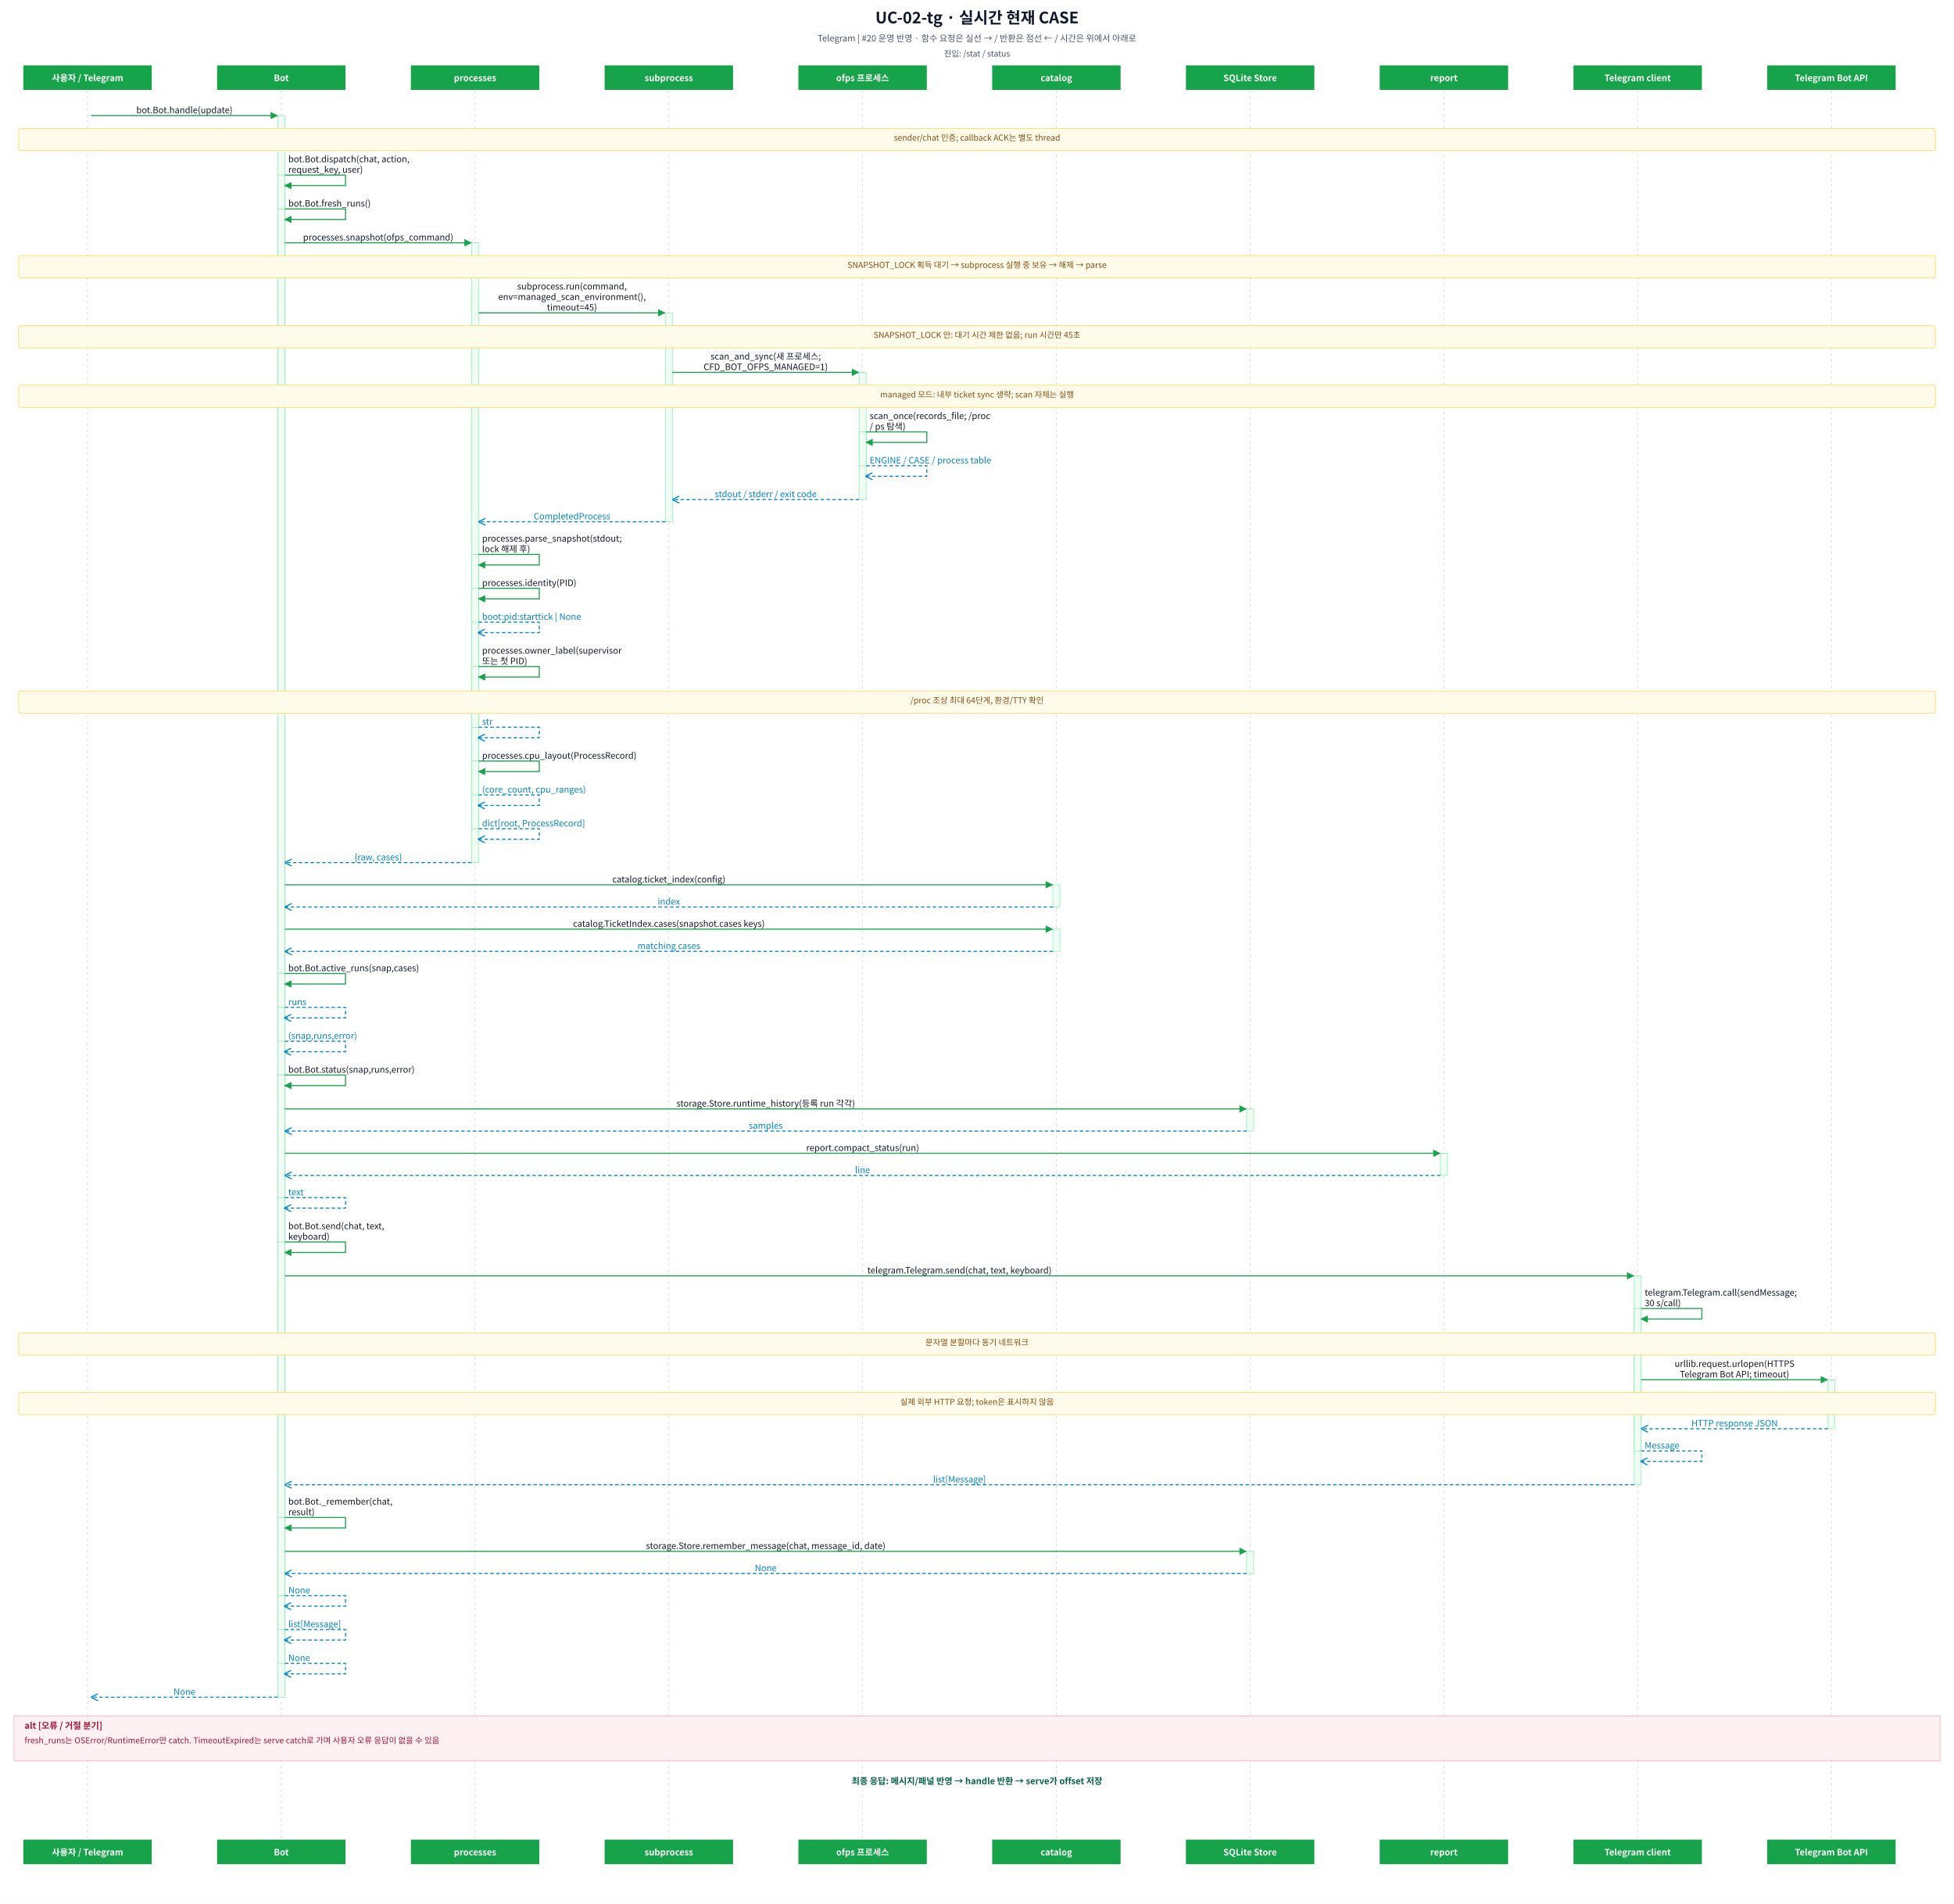
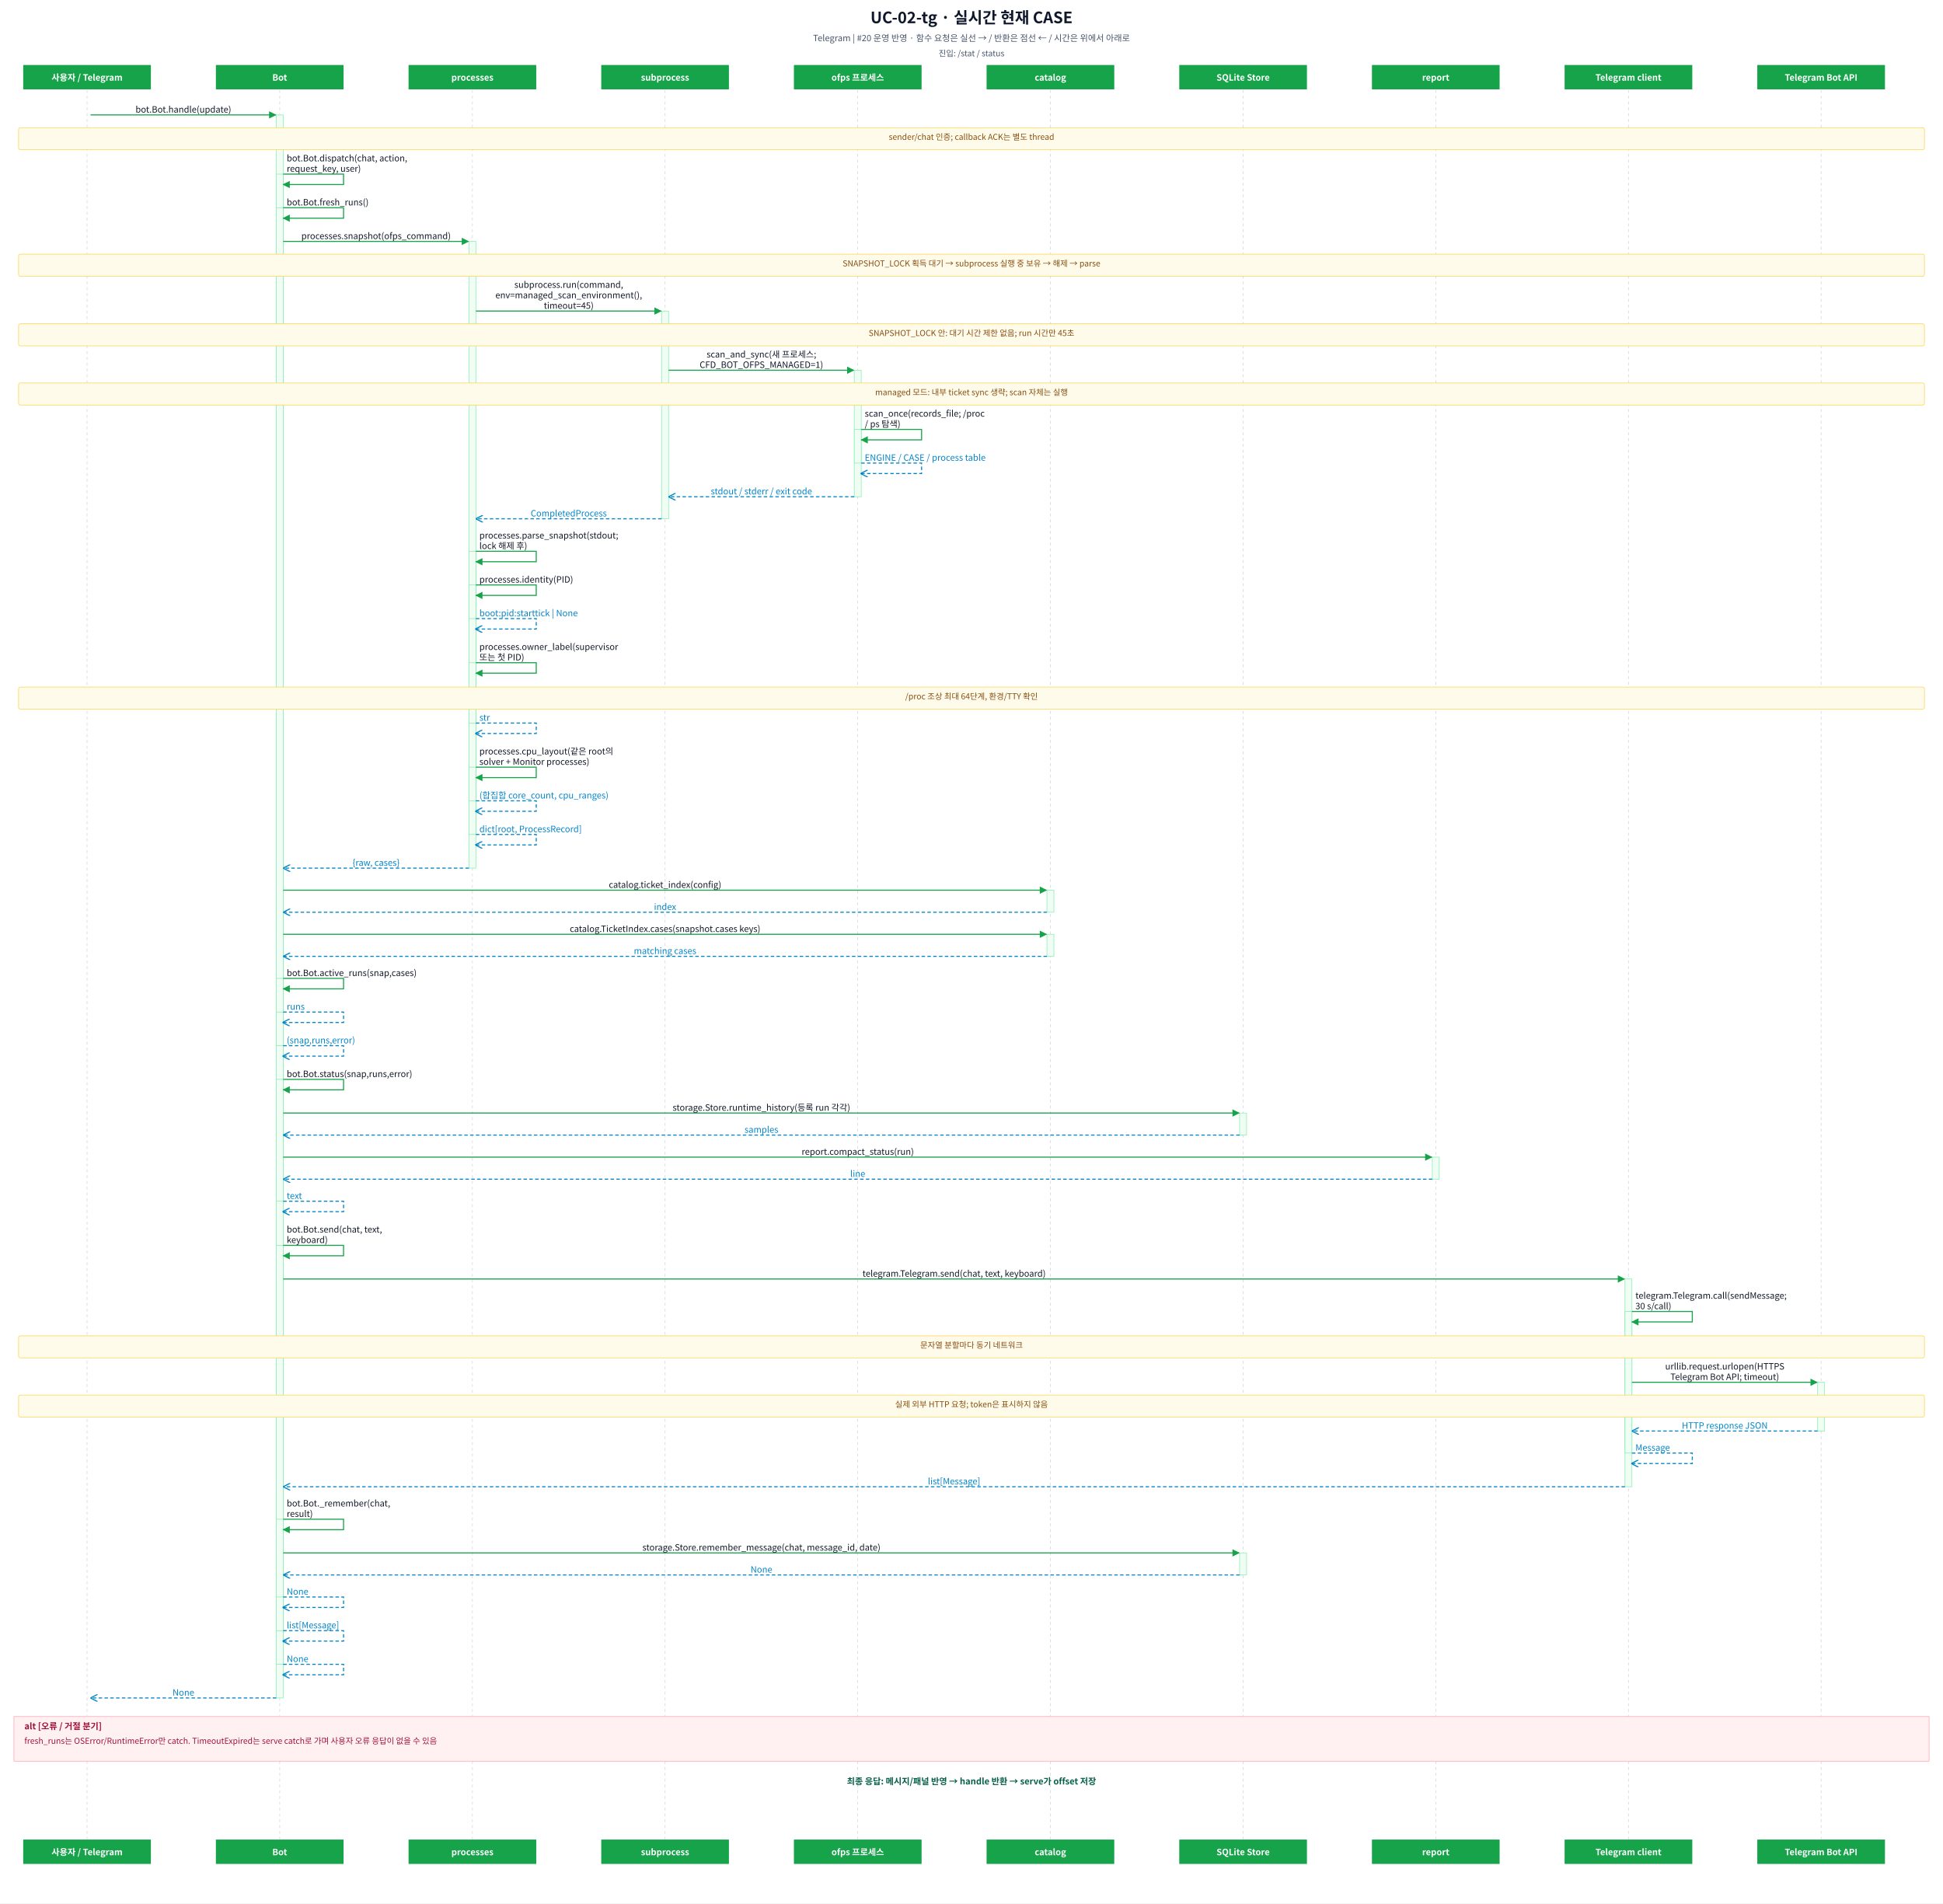
- <svg xmlns="http://www.w3.org/2000/svg" width="3348" height="3262" viewBox="0 0 3348 3262" role="img" aria-label="실시간 현재 CASE">
+ <svg xmlns="http://www.w3.org/2000/svg" width="3348" height="3280" viewBox="0 0 3348 3280" role="img" aria-label="실시간 현재 CASE">
  <defs>
    <marker id="req" viewBox="0 0 10 10" refX="9" refY="5" markerWidth="7" markerHeight="7" orient="auto-start-reverse">
      <path d="M0 0 L10 5 L0 10 z" fill="#16a34a" />
    </marker>
    <marker id="ret" viewBox="0 0 10 10" refX="9" refY="5" markerWidth="7" markerHeight="7" orient="auto-start-reverse">
      <path d="M0 0 L10 5 L0 10" fill="none" stroke="#0284c7" stroke-width="1.5" />
    </marker>
  </defs>
  <rect width="100%" height="100%" fill="white" />
  <g font-family="Noto Sans CJK KR, sans-serif">
    <text x="1674.0" y="40" text-anchor="middle" font-size="27" fill="#0f172a" font-weight="700">UC-02-tg · 실시간 현재 CASE</text>
    <text x="1674.0" y="71" text-anchor="middle" font-size="15" fill="#475569">Telegram | #20 운영 반영 · 함수 요청은 실선 → / 반환은 점선 ← / 시간은 위에서 아래로</text>
    <text x="1674.0" y="97" text-anchor="middle" font-size="14" fill="#475569">진입: /stat / status</text>
-     <path d="M150.0,155 V3152" stroke="#cbd5e1" stroke-dasharray="5 5" />
+     <path d="M150.0,155 V3170" stroke="#cbd5e1" stroke-dasharray="5 5" />
    <rect x="40.0" y="112" width="220" height="42" fill="#16a34a" />
    <text x="150.0" y="139" text-anchor="middle" font-size="15" fill="white" font-weight="700">사용자 / Telegram</text>
-     <rect x="40.0" y="3152" width="220" height="42" fill="#16a34a" />
-     <text x="150.0" y="3179" text-anchor="middle" font-size="15" fill="white" font-weight="700">사용자 / Telegram</text>
-     <path d="M482.0,155 V3152" stroke="#cbd5e1" stroke-dasharray="5 5" />
+     <rect x="40.0" y="3170" width="220" height="42" fill="#16a34a" />
+     <text x="150.0" y="3197" text-anchor="middle" font-size="15" fill="white" font-weight="700">사용자 / Telegram</text>
+     <path d="M482.0,155 V3170" stroke="#cbd5e1" stroke-dasharray="5 5" />
    <rect x="372.0" y="112" width="220" height="42" fill="#16a34a" />
    <text x="482.0" y="139" text-anchor="middle" font-size="15" fill="white" font-weight="700">Bot</text>
-     <rect x="372.0" y="3152" width="220" height="42" fill="#16a34a" />
-     <text x="482.0" y="3179" text-anchor="middle" font-size="15" fill="white" font-weight="700">Bot</text>
-     <path d="M814.0,155 V3152" stroke="#cbd5e1" stroke-dasharray="5 5" />
+     <rect x="372.0" y="3170" width="220" height="42" fill="#16a34a" />
+     <text x="482.0" y="3197" text-anchor="middle" font-size="15" fill="white" font-weight="700">Bot</text>
+     <path d="M814.0,155 V3170" stroke="#cbd5e1" stroke-dasharray="5 5" />
    <rect x="704.0" y="112" width="220" height="42" fill="#16a34a" />
    <text x="814.0" y="139" text-anchor="middle" font-size="15" fill="white" font-weight="700">processes</text>
-     <rect x="704.0" y="3152" width="220" height="42" fill="#16a34a" />
-     <text x="814.0" y="3179" text-anchor="middle" font-size="15" fill="white" font-weight="700">processes</text>
-     <path d="M1146.0,155 V3152" stroke="#cbd5e1" stroke-dasharray="5 5" />
+     <rect x="704.0" y="3170" width="220" height="42" fill="#16a34a" />
+     <text x="814.0" y="3197" text-anchor="middle" font-size="15" fill="white" font-weight="700">processes</text>
+     <path d="M1146.0,155 V3170" stroke="#cbd5e1" stroke-dasharray="5 5" />
    <rect x="1036.0" y="112" width="220" height="42" fill="#16a34a" />
    <text x="1146.0" y="139" text-anchor="middle" font-size="15" fill="white" font-weight="700">subprocess</text>
-     <rect x="1036.0" y="3152" width="220" height="42" fill="#16a34a" />
-     <text x="1146.0" y="3179" text-anchor="middle" font-size="15" fill="white" font-weight="700">subprocess</text>
-     <path d="M1478.0,155 V3152" stroke="#cbd5e1" stroke-dasharray="5 5" />
+     <rect x="1036.0" y="3170" width="220" height="42" fill="#16a34a" />
+     <text x="1146.0" y="3197" text-anchor="middle" font-size="15" fill="white" font-weight="700">subprocess</text>
+     <path d="M1478.0,155 V3170" stroke="#cbd5e1" stroke-dasharray="5 5" />
    <rect x="1368.0" y="112" width="220" height="42" fill="#16a34a" />
    <text x="1478.0" y="139" text-anchor="middle" font-size="15" fill="white" font-weight="700">ofps 프로세스</text>
-     <rect x="1368.0" y="3152" width="220" height="42" fill="#16a34a" />
-     <text x="1478.0" y="3179" text-anchor="middle" font-size="15" fill="white" font-weight="700">ofps 프로세스</text>
-     <path d="M1810.0,155 V3152" stroke="#cbd5e1" stroke-dasharray="5 5" />
+     <rect x="1368.0" y="3170" width="220" height="42" fill="#16a34a" />
+     <text x="1478.0" y="3197" text-anchor="middle" font-size="15" fill="white" font-weight="700">ofps 프로세스</text>
+     <path d="M1810.0,155 V3170" stroke="#cbd5e1" stroke-dasharray="5 5" />
    <rect x="1700.0" y="112" width="220" height="42" fill="#16a34a" />
    <text x="1810.0" y="139" text-anchor="middle" font-size="15" fill="white" font-weight="700">catalog</text>
-     <rect x="1700.0" y="3152" width="220" height="42" fill="#16a34a" />
-     <text x="1810.0" y="3179" text-anchor="middle" font-size="15" fill="white" font-weight="700">catalog</text>
-     <path d="M2142.0,155 V3152" stroke="#cbd5e1" stroke-dasharray="5 5" />
+     <rect x="1700.0" y="3170" width="220" height="42" fill="#16a34a" />
+     <text x="1810.0" y="3197" text-anchor="middle" font-size="15" fill="white" font-weight="700">catalog</text>
+     <path d="M2142.0,155 V3170" stroke="#cbd5e1" stroke-dasharray="5 5" />
    <rect x="2032.0" y="112" width="220" height="42" fill="#16a34a" />
    <text x="2142.0" y="139" text-anchor="middle" font-size="15" fill="white" font-weight="700">SQLite Store</text>
-     <rect x="2032.0" y="3152" width="220" height="42" fill="#16a34a" />
-     <text x="2142.0" y="3179" text-anchor="middle" font-size="15" fill="white" font-weight="700">SQLite Store</text>
-     <path d="M2474.0,155 V3152" stroke="#cbd5e1" stroke-dasharray="5 5" />
+     <rect x="2032.0" y="3170" width="220" height="42" fill="#16a34a" />
+     <text x="2142.0" y="3197" text-anchor="middle" font-size="15" fill="white" font-weight="700">SQLite Store</text>
+     <path d="M2474.0,155 V3170" stroke="#cbd5e1" stroke-dasharray="5 5" />
    <rect x="2364.0" y="112" width="220" height="42" fill="#16a34a" />
    <text x="2474.0" y="139" text-anchor="middle" font-size="15" fill="white" font-weight="700">report</text>
-     <rect x="2364.0" y="3152" width="220" height="42" fill="#16a34a" />
-     <text x="2474.0" y="3179" text-anchor="middle" font-size="15" fill="white" font-weight="700">report</text>
-     <path d="M2806.0,155 V3152" stroke="#cbd5e1" stroke-dasharray="5 5" />
+     <rect x="2364.0" y="3170" width="220" height="42" fill="#16a34a" />
+     <text x="2474.0" y="3197" text-anchor="middle" font-size="15" fill="white" font-weight="700">report</text>
+     <path d="M2806.0,155 V3170" stroke="#cbd5e1" stroke-dasharray="5 5" />
    <rect x="2696.0" y="112" width="220" height="42" fill="#16a34a" />
    <text x="2806.0" y="139" text-anchor="middle" font-size="15" fill="white" font-weight="700">Telegram client</text>
-     <rect x="2696.0" y="3152" width="220" height="42" fill="#16a34a" />
-     <text x="2806.0" y="3179" text-anchor="middle" font-size="15" fill="white" font-weight="700">Telegram client</text>
-     <path d="M3138.0,155 V3152" stroke="#cbd5e1" stroke-dasharray="5 5" />
+     <rect x="2696.0" y="3170" width="220" height="42" fill="#16a34a" />
+     <text x="2806.0" y="3197" text-anchor="middle" font-size="15" fill="white" font-weight="700">Telegram client</text>
+     <path d="M3138.0,155 V3170" stroke="#cbd5e1" stroke-dasharray="5 5" />
    <rect x="3028.0" y="112" width="220" height="42" fill="#16a34a" />
    <text x="3138.0" y="139" text-anchor="middle" font-size="15" fill="white" font-weight="700">Telegram Bot API</text>
-     <rect x="3028.0" y="3152" width="220" height="42" fill="#16a34a" />
-     <text x="3138.0" y="3179" text-anchor="middle" font-size="15" fill="white" font-weight="700">Telegram Bot API</text>
-     <rect x="476.0" y="198" width="12" height="2710" fill="#f0fdf4" stroke="#86efac" />
-     <rect x="476.0" y="300" width="12" height="2550" fill="#f0fdf4" stroke="#86efac" />
-     <rect x="476.0" y="358" width="12" height="1426" fill="#f0fdf4" stroke="#86efac" />
-     <rect x="808.0" y="416" width="12" height="1062" fill="#f0fdf4" stroke="#86efac" />
-     <rect x="476.0" y="2128" width="12" height="664" fill="#f0fdf4" stroke="#86efac" />
-     <rect x="808.0" y="950" width="12" height="470" fill="#f0fdf4" stroke="#86efac" />
+     <rect x="3028.0" y="3170" width="220" height="42" fill="#16a34a" />
+     <text x="3138.0" y="3197" text-anchor="middle" font-size="15" fill="white" font-weight="700">Telegram Bot API</text>
+     <rect x="476.0" y="198" width="12" height="2728" fill="#f0fdf4" stroke="#86efac" />
+     <rect x="476.0" y="300" width="12" height="2568" fill="#f0fdf4" stroke="#86efac" />
+     <rect x="476.0" y="358" width="12" height="1444" fill="#f0fdf4" stroke="#86efac" />
+     <rect x="808.0" y="416" width="12" height="1080" fill="#f0fdf4" stroke="#86efac" />
+     <rect x="476.0" y="2146" width="12" height="664" fill="#f0fdf4" stroke="#86efac" />
+     <rect x="808.0" y="950" width="12" height="488" fill="#f0fdf4" stroke="#86efac" />
    <rect x="1140.0" y="536" width="12" height="358" fill="#f0fdf4" stroke="#86efac" />
-     <rect x="2800.0" y="2186" width="12" height="358" fill="#f0fdf4" stroke="#86efac" />
-     <rect x="2800.0" y="2242" width="12" height="244" fill="#f0fdf4" stroke="#86efac" />
+     <rect x="2800.0" y="2204" width="12" height="358" fill="#f0fdf4" stroke="#86efac" />
+     <rect x="2800.0" y="2260" width="12" height="244" fill="#f0fdf4" stroke="#86efac" />
    <rect x="1472.0" y="638" width="12" height="218" fill="#f0fdf4" stroke="#86efac" />
-     <rect x="476.0" y="1842" width="12" height="210" fill="#f0fdf4" stroke="#86efac" />
-     <rect x="476.0" y="2600" width="12" height="134" fill="#f0fdf4" stroke="#86efac" />
+     <rect x="476.0" y="1860" width="12" height="210" fill="#f0fdf4" stroke="#86efac" />
+     <rect x="476.0" y="2618" width="12" height="134" fill="#f0fdf4" stroke="#86efac" />
    <rect x="808.0" y="1142" width="12" height="104" fill="#f0fdf4" stroke="#86efac" />
-     <rect x="3132.0" y="2364" width="12" height="84" fill="#f0fdf4" stroke="#86efac" />
+     <rect x="3132.0" y="2382" width="12" height="84" fill="#f0fdf4" stroke="#86efac" />
    <rect x="1472.0" y="740" width="12" height="58" fill="#f0fdf4" stroke="#86efac" />
    <rect x="808.0" y="1008" width="12" height="58" fill="#f0fdf4" stroke="#86efac" />
-     <rect x="808.0" y="1304" width="12" height="58" fill="#f0fdf4" stroke="#86efac" />
-     <rect x="476.0" y="1668" width="12" height="58" fill="#f0fdf4" stroke="#86efac" />
-     <rect x="1804.0" y="1516" width="12" height="38" fill="#f0fdf4" stroke="#86efac" />
-     <rect x="1804.0" y="1592" width="12" height="38" fill="#f0fdf4" stroke="#86efac" />
-     <rect x="2136.0" y="1900" width="12" height="38" fill="#f0fdf4" stroke="#86efac" />
-     <rect x="2468.0" y="1976" width="12" height="38" fill="#f0fdf4" stroke="#86efac" />
-     <rect x="2136.0" y="2658" width="12" height="38" fill="#f0fdf4" stroke="#86efac" />
+     <rect x="808.0" y="1322" width="12" height="58" fill="#f0fdf4" stroke="#86efac" />
+     <rect x="476.0" y="1686" width="12" height="58" fill="#f0fdf4" stroke="#86efac" />
+     <rect x="1804.0" y="1534" width="12" height="38" fill="#f0fdf4" stroke="#86efac" />
+     <rect x="1804.0" y="1610" width="12" height="38" fill="#f0fdf4" stroke="#86efac" />
+     <rect x="2136.0" y="1918" width="12" height="38" fill="#f0fdf4" stroke="#86efac" />
+     <rect x="2468.0" y="1994" width="12" height="38" fill="#f0fdf4" stroke="#86efac" />
+     <rect x="2136.0" y="2676" width="12" height="38" fill="#f0fdf4" stroke="#86efac" />
    <path d="M156.0,198 H475.0" fill="none" stroke="#16a34a" stroke-width="1.8" marker-end="url(#req)" />
    <text x="316.0" y="194" text-anchor="middle" font-size="15" fill="#111827">bot.Bot.handle(update)</text>
    <rect x="32" y="220" width="3284" height="38" rx="3" fill="#fffbeb" stroke="#fcd34d" />
    <text x="1674.0" y="241" text-anchor="middle" font-size="14" fill="#854d0e">sender/chat 인증; callback ACK는 별도 thread</text>
    <path d="M488.0,300 H592.0 V318 H488.0" fill="none" stroke="#16a34a" stroke-width="1.8" marker-end="url(#req)" />
    <text x="494.0" y="278" text-anchor="start" font-size="15" fill="#111827">bot.Bot.dispatch(chat, action,</text>
    <text x="494.0" y="296" text-anchor="start" font-size="15" fill="#111827">request_key, user)</text>
    <path d="M488.0,358 H592.0 V376 H488.0" fill="none" stroke="#16a34a" stroke-width="1.8" marker-end="url(#req)" />
    <text x="494.0" y="354" text-anchor="start" font-size="15" fill="#111827">bot.Bot.fresh_runs()</text>
    <path d="M488.0,416 H807.0" fill="none" stroke="#16a34a" stroke-width="1.8" marker-end="url(#req)" />
    <a href="D-04.svg" target="_blank">
      <text x="648.0" y="412" text-anchor="middle" font-size="15" fill="#111827">processes.snapshot(ofps_command)</text>
    </a>
    <rect x="32" y="438" width="3284" height="38" rx="3" fill="#fffbeb" stroke="#fcd34d" />
    <text x="1674.0" y="459" text-anchor="middle" font-size="14" fill="#854d0e">SNAPSHOT_LOCK 획득 대기 → subprocess 실행 중 보유 → 해제 → parse</text>
    <path d="M820.0,536 H1139.0" fill="none" stroke="#16a34a" stroke-width="1.8" marker-end="url(#req)" />
    <text x="980.0" y="496" text-anchor="middle" font-size="15" fill="#111827">subprocess.run(command,</text>
    <text x="980.0" y="514" text-anchor="middle" font-size="15" fill="#111827">env=managed_scan_environment(),</text>
    <text x="980.0" y="532" text-anchor="middle" font-size="15" fill="#111827">timeout=45)</text>
    <rect x="32" y="558" width="3284" height="38" rx="3" fill="#fffbeb" stroke="#fcd34d" />
    <text x="1674.0" y="579" text-anchor="middle" font-size="14" fill="#854d0e">SNAPSHOT_LOCK 안: 대기 시간 제한 없음; run 시간만 45초</text>
    <path d="M1152.0,638 H1471.0" fill="none" stroke="#16a34a" stroke-width="1.8" marker-end="url(#req)" />
    <text x="1312.0" y="616" text-anchor="middle" font-size="15" fill="#111827">scan_and_sync(새 프로세스;</text>
    <text x="1312.0" y="634" text-anchor="middle" font-size="15" fill="#111827">CFD_BOT_OFPS_MANAGED=1)</text>
    <rect x="32" y="660" width="3284" height="38" rx="3" fill="#fffbeb" stroke="#fcd34d" />
    <text x="1674.0" y="681" text-anchor="middle" font-size="14" fill="#854d0e">managed 모드: 내부 ticket sync 생략; scan 자체는 실행</text>
    <path d="M1484.0,740 H1588.0 V758 H1484.0" fill="none" stroke="#16a34a" stroke-width="1.8" marker-end="url(#req)" />
    <text x="1490.0" y="718" text-anchor="start" font-size="15" fill="#111827">scan_once(records_file; /proc</text>
    <text x="1490.0" y="736" text-anchor="start" font-size="15" fill="#111827">/ ps 탐색)</text>
    <path d="M1484.0,798 H1588.0 V816 H1484.0" fill="none" stroke="#0284c7" stroke-width="1.8" stroke-dasharray="6 4" marker-end="url(#ret)" />
    <text x="1490.0" y="794" text-anchor="start" font-size="15" fill="#0284c7">ENGINE / CASE / process table</text>
    <path d="M1472.0,856 H1153.0" fill="none" stroke="#0284c7" stroke-width="1.8" stroke-dasharray="6 4" marker-end="url(#ret)" />
    <text x="1312.0" y="852" text-anchor="middle" font-size="15" fill="#0284c7">stdout / stderr / exit code</text>
    <path d="M1140.0,894 H821.0" fill="none" stroke="#0284c7" stroke-width="1.8" stroke-dasharray="6 4" marker-end="url(#ret)" />
    <text x="980.0" y="890" text-anchor="middle" font-size="15" fill="#0284c7">CompletedProcess</text>
    <path d="M820.0,950 H924.0 V968 H820.0" fill="none" stroke="#16a34a" stroke-width="1.8" marker-end="url(#req)" />
    <text x="826.0" y="928" text-anchor="start" font-size="15" fill="#111827">processes.parse_snapshot(stdout;</text>
    <text x="826.0" y="946" text-anchor="start" font-size="15" fill="#111827">lock 해제 후)</text>
    <path d="M820.0,1008 H924.0 V1026 H820.0" fill="none" stroke="#16a34a" stroke-width="1.8" marker-end="url(#req)" />
    <text x="826.0" y="1004" text-anchor="start" font-size="15" fill="#111827">processes.identity(PID)</text>
    <path d="M820.0,1066 H924.0 V1084 H820.0" fill="none" stroke="#0284c7" stroke-width="1.8" stroke-dasharray="6 4" marker-end="url(#ret)" />
    <text x="826.0" y="1062" text-anchor="start" font-size="15" fill="#0284c7">boot:pid:starttick | None</text>
    <path d="M820.0,1142 H924.0 V1160 H820.0" fill="none" stroke="#16a34a" stroke-width="1.8" marker-end="url(#req)" />
    <text x="826.0" y="1120" text-anchor="start" font-size="15" fill="#111827">processes.owner_label(supervisor</text>
    <text x="826.0" y="1138" text-anchor="start" font-size="15" fill="#111827">또는 첫 PID)</text>
    <rect x="32" y="1184" width="3284" height="38" rx="3" fill="#fffbeb" stroke="#fcd34d" />
    <text x="1674.0" y="1205" text-anchor="middle" font-size="14" fill="#854d0e">/proc 조상 최대 64단계, 환경/TTY 확인</text>
    <path d="M820.0,1246 H924.0 V1264 H820.0" fill="none" stroke="#0284c7" stroke-width="1.8" stroke-dasharray="6 4" marker-end="url(#ret)" />
    <text x="826.0" y="1242" text-anchor="start" font-size="15" fill="#0284c7">str</text>
-     <path d="M820.0,1304 H924.0 V1322 H820.0" fill="none" stroke="#16a34a" stroke-width="1.8" marker-end="url(#req)" />
-     <text x="826.0" y="1300" text-anchor="start" font-size="15" fill="#111827">processes.cpu_layout(ProcessRecord)</text>
-     <path d="M820.0,1362 H924.0 V1380 H820.0" fill="none" stroke="#0284c7" stroke-width="1.8" stroke-dasharray="6 4" marker-end="url(#ret)" />
-     <text x="826.0" y="1358" text-anchor="start" font-size="15" fill="#0284c7">(core_count, cpu_ranges)</text>
-     <path d="M820.0,1420 H924.0 V1438 H820.0" fill="none" stroke="#0284c7" stroke-width="1.8" stroke-dasharray="6 4" marker-end="url(#ret)" />
-     <text x="826.0" y="1416" text-anchor="start" font-size="15" fill="#0284c7">dict[root, ProcessRecord]</text>
-     <path d="M808.0,1478 H489.0" fill="none" stroke="#0284c7" stroke-width="1.8" stroke-dasharray="6 4" marker-end="url(#ret)" />
-     <text x="648.0" y="1474" text-anchor="middle" font-size="15" fill="#0284c7">{raw, cases}</text>
-     <path d="M488.0,1516 H1803.0" fill="none" stroke="#16a34a" stroke-width="1.8" marker-end="url(#req)" />
+     <path d="M820.0,1322 H924.0 V1340 H820.0" fill="none" stroke="#16a34a" stroke-width="1.8" marker-end="url(#req)" />
+     <text x="826.0" y="1300" text-anchor="start" font-size="15" fill="#111827">processes.cpu_layout(같은 root의</text>
+     <text x="826.0" y="1318" text-anchor="start" font-size="15" fill="#111827">solver + Monitor processes)</text>
+     <path d="M820.0,1380 H924.0 V1398 H820.0" fill="none" stroke="#0284c7" stroke-width="1.8" stroke-dasharray="6 4" marker-end="url(#ret)" />
+     <text x="826.0" y="1376" text-anchor="start" font-size="15" fill="#0284c7">(합집합 core_count, cpu_ranges)</text>
+     <path d="M820.0,1438 H924.0 V1456 H820.0" fill="none" stroke="#0284c7" stroke-width="1.8" stroke-dasharray="6 4" marker-end="url(#ret)" />
+     <text x="826.0" y="1434" text-anchor="start" font-size="15" fill="#0284c7">dict[root, ProcessRecord]</text>
+     <path d="M808.0,1496 H489.0" fill="none" stroke="#0284c7" stroke-width="1.8" stroke-dasharray="6 4" marker-end="url(#ret)" />
+     <text x="648.0" y="1492" text-anchor="middle" font-size="15" fill="#0284c7">{raw, cases}</text>
+     <path d="M488.0,1534 H1803.0" fill="none" stroke="#16a34a" stroke-width="1.8" marker-end="url(#req)" />
    <a href="D-01.svg" target="_blank">
-       <text x="1146.0" y="1512" text-anchor="middle" font-size="15" fill="#111827">catalog.ticket_index(config)</text>
+       <text x="1146.0" y="1530" text-anchor="middle" font-size="15" fill="#111827">catalog.ticket_index(config)</text>
    </a>
-     <path d="M1804.0,1554 H489.0" fill="none" stroke="#0284c7" stroke-width="1.8" stroke-dasharray="6 4" marker-end="url(#ret)" />
-     <text x="1146.0" y="1550" text-anchor="middle" font-size="15" fill="#0284c7">index</text>
-     <path d="M488.0,1592 H1803.0" fill="none" stroke="#16a34a" stroke-width="1.8" marker-end="url(#req)" />
-     <text x="1146.0" y="1588" text-anchor="middle" font-size="15" fill="#111827">catalog.TicketIndex.cases(snapshot.cases keys)</text>
-     <path d="M1804.0,1630 H489.0" fill="none" stroke="#0284c7" stroke-width="1.8" stroke-dasharray="6 4" marker-end="url(#ret)" />
-     <text x="1146.0" y="1626" text-anchor="middle" font-size="15" fill="#0284c7">matching cases</text>
-     <path d="M488.0,1668 H592.0 V1686 H488.0" fill="none" stroke="#16a34a" stroke-width="1.8" marker-end="url(#req)" />
-     <text x="494.0" y="1664" text-anchor="start" font-size="15" fill="#111827">bot.Bot.active_runs(snap,cases)</text>
-     <path d="M488.0,1726 H592.0 V1744 H488.0" fill="none" stroke="#0284c7" stroke-width="1.8" stroke-dasharray="6 4" marker-end="url(#ret)" />
-     <text x="494.0" y="1722" text-anchor="start" font-size="15" fill="#0284c7">runs</text>
-     <path d="M488.0,1784 H592.0 V1802 H488.0" fill="none" stroke="#0284c7" stroke-width="1.8" stroke-dasharray="6 4" marker-end="url(#ret)" />
-     <text x="494.0" y="1780" text-anchor="start" font-size="15" fill="#0284c7">(snap,runs,error)</text>
-     <path d="M488.0,1842 H592.0 V1860 H488.0" fill="none" stroke="#16a34a" stroke-width="1.8" marker-end="url(#req)" />
-     <text x="494.0" y="1838" text-anchor="start" font-size="15" fill="#111827">bot.Bot.status(snap,runs,error)</text>
-     <path d="M488.0,1900 H2135.0" fill="none" stroke="#16a34a" stroke-width="1.8" marker-end="url(#req)" />
-     <text x="1312.0" y="1896" text-anchor="middle" font-size="15" fill="#111827">storage.Store.runtime_history(등록 run 각각)</text>
-     <path d="M2136.0,1938 H489.0" fill="none" stroke="#0284c7" stroke-width="1.8" stroke-dasharray="6 4" marker-end="url(#ret)" />
-     <text x="1312.0" y="1934" text-anchor="middle" font-size="15" fill="#0284c7">samples</text>
-     <path d="M488.0,1976 H2467.0" fill="none" stroke="#16a34a" stroke-width="1.8" marker-end="url(#req)" />
-     <text x="1478.0" y="1972" text-anchor="middle" font-size="15" fill="#111827">report.compact_status(run)</text>
-     <path d="M2468.0,2014 H489.0" fill="none" stroke="#0284c7" stroke-width="1.8" stroke-dasharray="6 4" marker-end="url(#ret)" />
-     <text x="1478.0" y="2010" text-anchor="middle" font-size="15" fill="#0284c7">line</text>
-     <path d="M488.0,2052 H592.0 V2070 H488.0" fill="none" stroke="#0284c7" stroke-width="1.8" stroke-dasharray="6 4" marker-end="url(#ret)" />
-     <text x="494.0" y="2048" text-anchor="start" font-size="15" fill="#0284c7">text</text>
-     <path d="M488.0,2128 H592.0 V2146 H488.0" fill="none" stroke="#16a34a" stroke-width="1.8" marker-end="url(#req)" />
-     <text x="494.0" y="2106" text-anchor="start" font-size="15" fill="#111827">bot.Bot.send(chat, text,</text>
-     <text x="494.0" y="2124" text-anchor="start" font-size="15" fill="#111827">keyboard)</text>
-     <path d="M488.0,2186 H2799.0" fill="none" stroke="#16a34a" stroke-width="1.8" marker-end="url(#req)" />
-     <text x="1644.0" y="2182" text-anchor="middle" font-size="15" fill="#111827">telegram.Telegram.send(chat, text, keyboard)</text>
-     <path d="M2812.0,2242 H2916.0 V2260 H2812.0" fill="none" stroke="#16a34a" stroke-width="1.8" marker-end="url(#req)" />
-     <text x="2818.0" y="2220" text-anchor="start" font-size="15" fill="#111827">telegram.Telegram.call(sendMessage;</text>
-     <text x="2818.0" y="2238" text-anchor="start" font-size="15" fill="#111827">30 s/call)</text>
-     <rect x="32" y="2284" width="3284" height="38" rx="3" fill="#fffbeb" stroke="#fcd34d" />
-     <text x="1674.0" y="2305" text-anchor="middle" font-size="14" fill="#854d0e">문자열 분할마다 동기 네트워크</text>
-     <path d="M2812.0,2364 H3131.0" fill="none" stroke="#16a34a" stroke-width="1.8" marker-end="url(#req)" />
-     <text x="2972.0" y="2342" text-anchor="middle" font-size="15" fill="#111827">urllib.request.urlopen(HTTPS</text>
-     <text x="2972.0" y="2360" text-anchor="middle" font-size="15" fill="#111827">Telegram Bot API; timeout)</text>
-     <rect x="32" y="2386" width="3284" height="38" rx="3" fill="#fffbeb" stroke="#fcd34d" />
-     <text x="1674.0" y="2407" text-anchor="middle" font-size="14" fill="#854d0e">실제 외부 HTTP 요청; token은 표시하지 않음</text>
-     <path d="M3132.0,2448 H2813.0" fill="none" stroke="#0284c7" stroke-width="1.8" stroke-dasharray="6 4" marker-end="url(#ret)" />
-     <text x="2972.0" y="2444" text-anchor="middle" font-size="15" fill="#0284c7">HTTP response JSON</text>
-     <path d="M2812.0,2486 H2916.0 V2504 H2812.0" fill="none" stroke="#0284c7" stroke-width="1.8" stroke-dasharray="6 4" marker-end="url(#ret)" />
-     <text x="2818.0" y="2482" text-anchor="start" font-size="15" fill="#0284c7">Message</text>
-     <path d="M2800.0,2544 H489.0" fill="none" stroke="#0284c7" stroke-width="1.8" stroke-dasharray="6 4" marker-end="url(#ret)" />
-     <text x="1644.0" y="2540" text-anchor="middle" font-size="15" fill="#0284c7">list[Message]</text>
-     <path d="M488.0,2600 H592.0 V2618 H488.0" fill="none" stroke="#16a34a" stroke-width="1.8" marker-end="url(#req)" />
-     <text x="494.0" y="2578" text-anchor="start" font-size="15" fill="#111827">bot.Bot._remember(chat,</text>
-     <text x="494.0" y="2596" text-anchor="start" font-size="15" fill="#111827">result)</text>
-     <path d="M488.0,2658 H2135.0" fill="none" stroke="#16a34a" stroke-width="1.8" marker-end="url(#req)" />
-     <text x="1312.0" y="2654" text-anchor="middle" font-size="15" fill="#111827">storage.Store.remember_message(chat, message_id, date)</text>
-     <path d="M2136.0,2696 H489.0" fill="none" stroke="#0284c7" stroke-width="1.8" stroke-dasharray="6 4" marker-end="url(#ret)" />
-     <text x="1312.0" y="2692" text-anchor="middle" font-size="15" fill="#0284c7">None</text>
-     <path d="M488.0,2734 H592.0 V2752 H488.0" fill="none" stroke="#0284c7" stroke-width="1.8" stroke-dasharray="6 4" marker-end="url(#ret)" />
-     <text x="494.0" y="2730" text-anchor="start" font-size="15" fill="#0284c7">None</text>
-     <path d="M488.0,2792 H592.0 V2810 H488.0" fill="none" stroke="#0284c7" stroke-width="1.8" stroke-dasharray="6 4" marker-end="url(#ret)" />
-     <text x="494.0" y="2788" text-anchor="start" font-size="15" fill="#0284c7">list[Message]</text>
-     <path d="M488.0,2850 H592.0 V2868 H488.0" fill="none" stroke="#0284c7" stroke-width="1.8" stroke-dasharray="6 4" marker-end="url(#ret)" />
-     <text x="494.0" y="2846" text-anchor="start" font-size="15" fill="#0284c7">None</text>
-     <path d="M476.0,2908 H157.0" fill="none" stroke="#0284c7" stroke-width="1.8" stroke-dasharray="6 4" marker-end="url(#ret)" />
-     <text x="316.0" y="2904" text-anchor="middle" font-size="15" fill="#0284c7">None</text>
-     <rect x="24" y="2940" width="3300" height="77" fill="#fff1f2" stroke="#fda4af" />
-     <text x="42" y="2962" text-anchor="start" font-size="15" fill="#9f1239" font-weight="700">alt [오류 / 거절 분기]</text>
-     <text x="42" y="2987" text-anchor="start" font-size="14" fill="#9f1239">fresh_runs는 OSError/RuntimeError만 catch. TimeoutExpired는 serve catch로 가며 사용자 오류 응답이 없을 수 있음</text>
-     <text x="1674.0" y="3057" text-anchor="middle" font-size="15" fill="#065f46" font-weight="700">최종 응답: 메시지/패널 반영 → handle 반환 → serve가 offset 저장</text>
+     <path d="M1804.0,1572 H489.0" fill="none" stroke="#0284c7" stroke-width="1.8" stroke-dasharray="6 4" marker-end="url(#ret)" />
+     <text x="1146.0" y="1568" text-anchor="middle" font-size="15" fill="#0284c7">index</text>
+     <path d="M488.0,1610 H1803.0" fill="none" stroke="#16a34a" stroke-width="1.8" marker-end="url(#req)" />
+     <text x="1146.0" y="1606" text-anchor="middle" font-size="15" fill="#111827">catalog.TicketIndex.cases(snapshot.cases keys)</text>
+     <path d="M1804.0,1648 H489.0" fill="none" stroke="#0284c7" stroke-width="1.8" stroke-dasharray="6 4" marker-end="url(#ret)" />
+     <text x="1146.0" y="1644" text-anchor="middle" font-size="15" fill="#0284c7">matching cases</text>
+     <path d="M488.0,1686 H592.0 V1704 H488.0" fill="none" stroke="#16a34a" stroke-width="1.8" marker-end="url(#req)" />
+     <text x="494.0" y="1682" text-anchor="start" font-size="15" fill="#111827">bot.Bot.active_runs(snap,cases)</text>
+     <path d="M488.0,1744 H592.0 V1762 H488.0" fill="none" stroke="#0284c7" stroke-width="1.8" stroke-dasharray="6 4" marker-end="url(#ret)" />
+     <text x="494.0" y="1740" text-anchor="start" font-size="15" fill="#0284c7">runs</text>
+     <path d="M488.0,1802 H592.0 V1820 H488.0" fill="none" stroke="#0284c7" stroke-width="1.8" stroke-dasharray="6 4" marker-end="url(#ret)" />
+     <text x="494.0" y="1798" text-anchor="start" font-size="15" fill="#0284c7">(snap,runs,error)</text>
+     <path d="M488.0,1860 H592.0 V1878 H488.0" fill="none" stroke="#16a34a" stroke-width="1.8" marker-end="url(#req)" />
+     <text x="494.0" y="1856" text-anchor="start" font-size="15" fill="#111827">bot.Bot.status(snap,runs,error)</text>
+     <path d="M488.0,1918 H2135.0" fill="none" stroke="#16a34a" stroke-width="1.8" marker-end="url(#req)" />
+     <text x="1312.0" y="1914" text-anchor="middle" font-size="15" fill="#111827">storage.Store.runtime_history(등록 run 각각)</text>
+     <path d="M2136.0,1956 H489.0" fill="none" stroke="#0284c7" stroke-width="1.8" stroke-dasharray="6 4" marker-end="url(#ret)" />
+     <text x="1312.0" y="1952" text-anchor="middle" font-size="15" fill="#0284c7">samples</text>
+     <path d="M488.0,1994 H2467.0" fill="none" stroke="#16a34a" stroke-width="1.8" marker-end="url(#req)" />
+     <text x="1478.0" y="1990" text-anchor="middle" font-size="15" fill="#111827">report.compact_status(run)</text>
+     <path d="M2468.0,2032 H489.0" fill="none" stroke="#0284c7" stroke-width="1.8" stroke-dasharray="6 4" marker-end="url(#ret)" />
+     <text x="1478.0" y="2028" text-anchor="middle" font-size="15" fill="#0284c7">line</text>
+     <path d="M488.0,2070 H592.0 V2088 H488.0" fill="none" stroke="#0284c7" stroke-width="1.8" stroke-dasharray="6 4" marker-end="url(#ret)" />
+     <text x="494.0" y="2066" text-anchor="start" font-size="15" fill="#0284c7">text</text>
+     <path d="M488.0,2146 H592.0 V2164 H488.0" fill="none" stroke="#16a34a" stroke-width="1.8" marker-end="url(#req)" />
+     <text x="494.0" y="2124" text-anchor="start" font-size="15" fill="#111827">bot.Bot.send(chat, text,</text>
+     <text x="494.0" y="2142" text-anchor="start" font-size="15" fill="#111827">keyboard)</text>
+     <path d="M488.0,2204 H2799.0" fill="none" stroke="#16a34a" stroke-width="1.8" marker-end="url(#req)" />
+     <text x="1644.0" y="2200" text-anchor="middle" font-size="15" fill="#111827">telegram.Telegram.send(chat, text, keyboard)</text>
+     <path d="M2812.0,2260 H2916.0 V2278 H2812.0" fill="none" stroke="#16a34a" stroke-width="1.8" marker-end="url(#req)" />
+     <text x="2818.0" y="2238" text-anchor="start" font-size="15" fill="#111827">telegram.Telegram.call(sendMessage;</text>
+     <text x="2818.0" y="2256" text-anchor="start" font-size="15" fill="#111827">30 s/call)</text>
+     <rect x="32" y="2302" width="3284" height="38" rx="3" fill="#fffbeb" stroke="#fcd34d" />
+     <text x="1674.0" y="2323" text-anchor="middle" font-size="14" fill="#854d0e">문자열 분할마다 동기 네트워크</text>
+     <path d="M2812.0,2382 H3131.0" fill="none" stroke="#16a34a" stroke-width="1.8" marker-end="url(#req)" />
+     <text x="2972.0" y="2360" text-anchor="middle" font-size="15" fill="#111827">urllib.request.urlopen(HTTPS</text>
+     <text x="2972.0" y="2378" text-anchor="middle" font-size="15" fill="#111827">Telegram Bot API; timeout)</text>
+     <rect x="32" y="2404" width="3284" height="38" rx="3" fill="#fffbeb" stroke="#fcd34d" />
+     <text x="1674.0" y="2425" text-anchor="middle" font-size="14" fill="#854d0e">실제 외부 HTTP 요청; token은 표시하지 않음</text>
+     <path d="M3132.0,2466 H2813.0" fill="none" stroke="#0284c7" stroke-width="1.8" stroke-dasharray="6 4" marker-end="url(#ret)" />
+     <text x="2972.0" y="2462" text-anchor="middle" font-size="15" fill="#0284c7">HTTP response JSON</text>
+     <path d="M2812.0,2504 H2916.0 V2522 H2812.0" fill="none" stroke="#0284c7" stroke-width="1.8" stroke-dasharray="6 4" marker-end="url(#ret)" />
+     <text x="2818.0" y="2500" text-anchor="start" font-size="15" fill="#0284c7">Message</text>
+     <path d="M2800.0,2562 H489.0" fill="none" stroke="#0284c7" stroke-width="1.8" stroke-dasharray="6 4" marker-end="url(#ret)" />
+     <text x="1644.0" y="2558" text-anchor="middle" font-size="15" fill="#0284c7">list[Message]</text>
+     <path d="M488.0,2618 H592.0 V2636 H488.0" fill="none" stroke="#16a34a" stroke-width="1.8" marker-end="url(#req)" />
+     <text x="494.0" y="2596" text-anchor="start" font-size="15" fill="#111827">bot.Bot._remember(chat,</text>
+     <text x="494.0" y="2614" text-anchor="start" font-size="15" fill="#111827">result)</text>
+     <path d="M488.0,2676 H2135.0" fill="none" stroke="#16a34a" stroke-width="1.8" marker-end="url(#req)" />
+     <text x="1312.0" y="2672" text-anchor="middle" font-size="15" fill="#111827">storage.Store.remember_message(chat, message_id, date)</text>
+     <path d="M2136.0,2714 H489.0" fill="none" stroke="#0284c7" stroke-width="1.8" stroke-dasharray="6 4" marker-end="url(#ret)" />
+     <text x="1312.0" y="2710" text-anchor="middle" font-size="15" fill="#0284c7">None</text>
+     <path d="M488.0,2752 H592.0 V2770 H488.0" fill="none" stroke="#0284c7" stroke-width="1.8" stroke-dasharray="6 4" marker-end="url(#ret)" />
+     <text x="494.0" y="2748" text-anchor="start" font-size="15" fill="#0284c7">None</text>
+     <path d="M488.0,2810 H592.0 V2828 H488.0" fill="none" stroke="#0284c7" stroke-width="1.8" stroke-dasharray="6 4" marker-end="url(#ret)" />
+     <text x="494.0" y="2806" text-anchor="start" font-size="15" fill="#0284c7">list[Message]</text>
+     <path d="M488.0,2868 H592.0 V2886 H488.0" fill="none" stroke="#0284c7" stroke-width="1.8" stroke-dasharray="6 4" marker-end="url(#ret)" />
+     <text x="494.0" y="2864" text-anchor="start" font-size="15" fill="#0284c7">None</text>
+     <path d="M476.0,2926 H157.0" fill="none" stroke="#0284c7" stroke-width="1.8" stroke-dasharray="6 4" marker-end="url(#ret)" />
+     <text x="316.0" y="2922" text-anchor="middle" font-size="15" fill="#0284c7">None</text>
+     <rect x="24" y="2958" width="3300" height="77" fill="#fff1f2" stroke="#fda4af" />
+     <text x="42" y="2980" text-anchor="start" font-size="15" fill="#9f1239" font-weight="700">alt [오류 / 거절 분기]</text>
+     <text x="42" y="3005" text-anchor="start" font-size="14" fill="#9f1239">fresh_runs는 OSError/RuntimeError만 catch. TimeoutExpired는 serve catch로 가며 사용자 오류 응답이 없을 수 있음</text>
+     <text x="1674.0" y="3075" text-anchor="middle" font-size="15" fill="#065f46" font-weight="700">최종 응답: 메시지/패널 반영 → handle 반환 → serve가 offset 저장</text>
  </g>
</svg>
